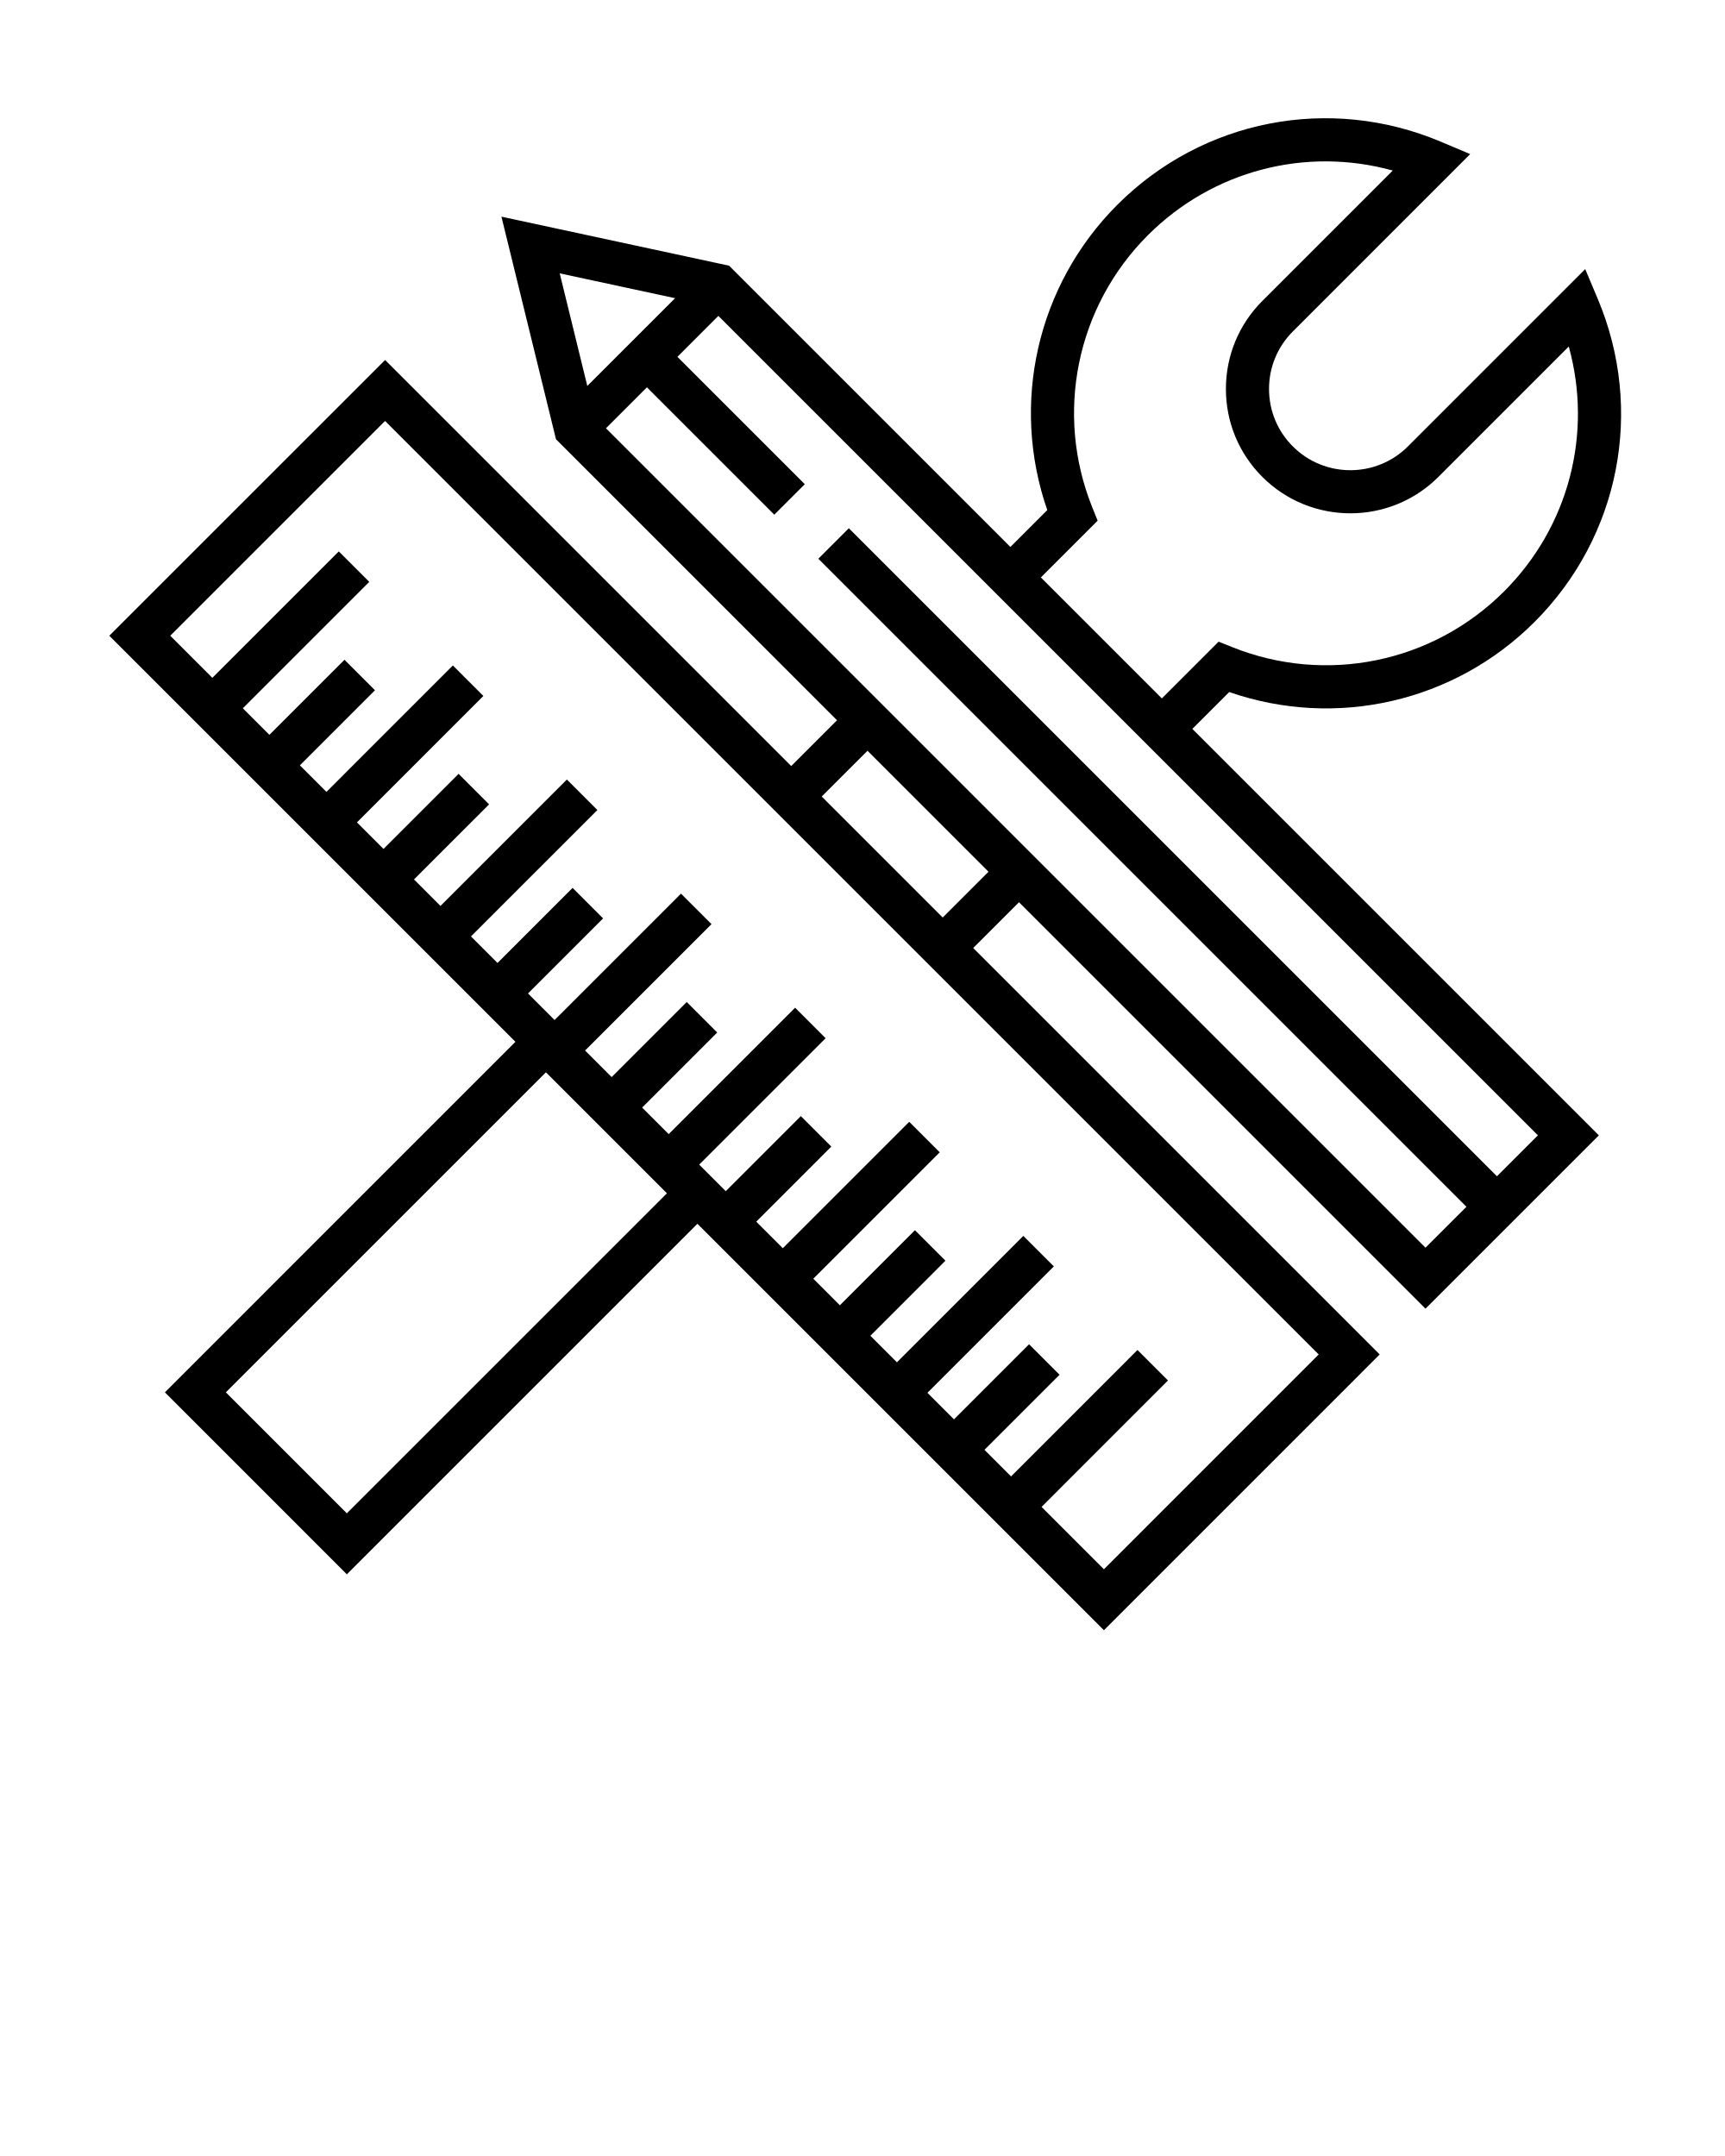
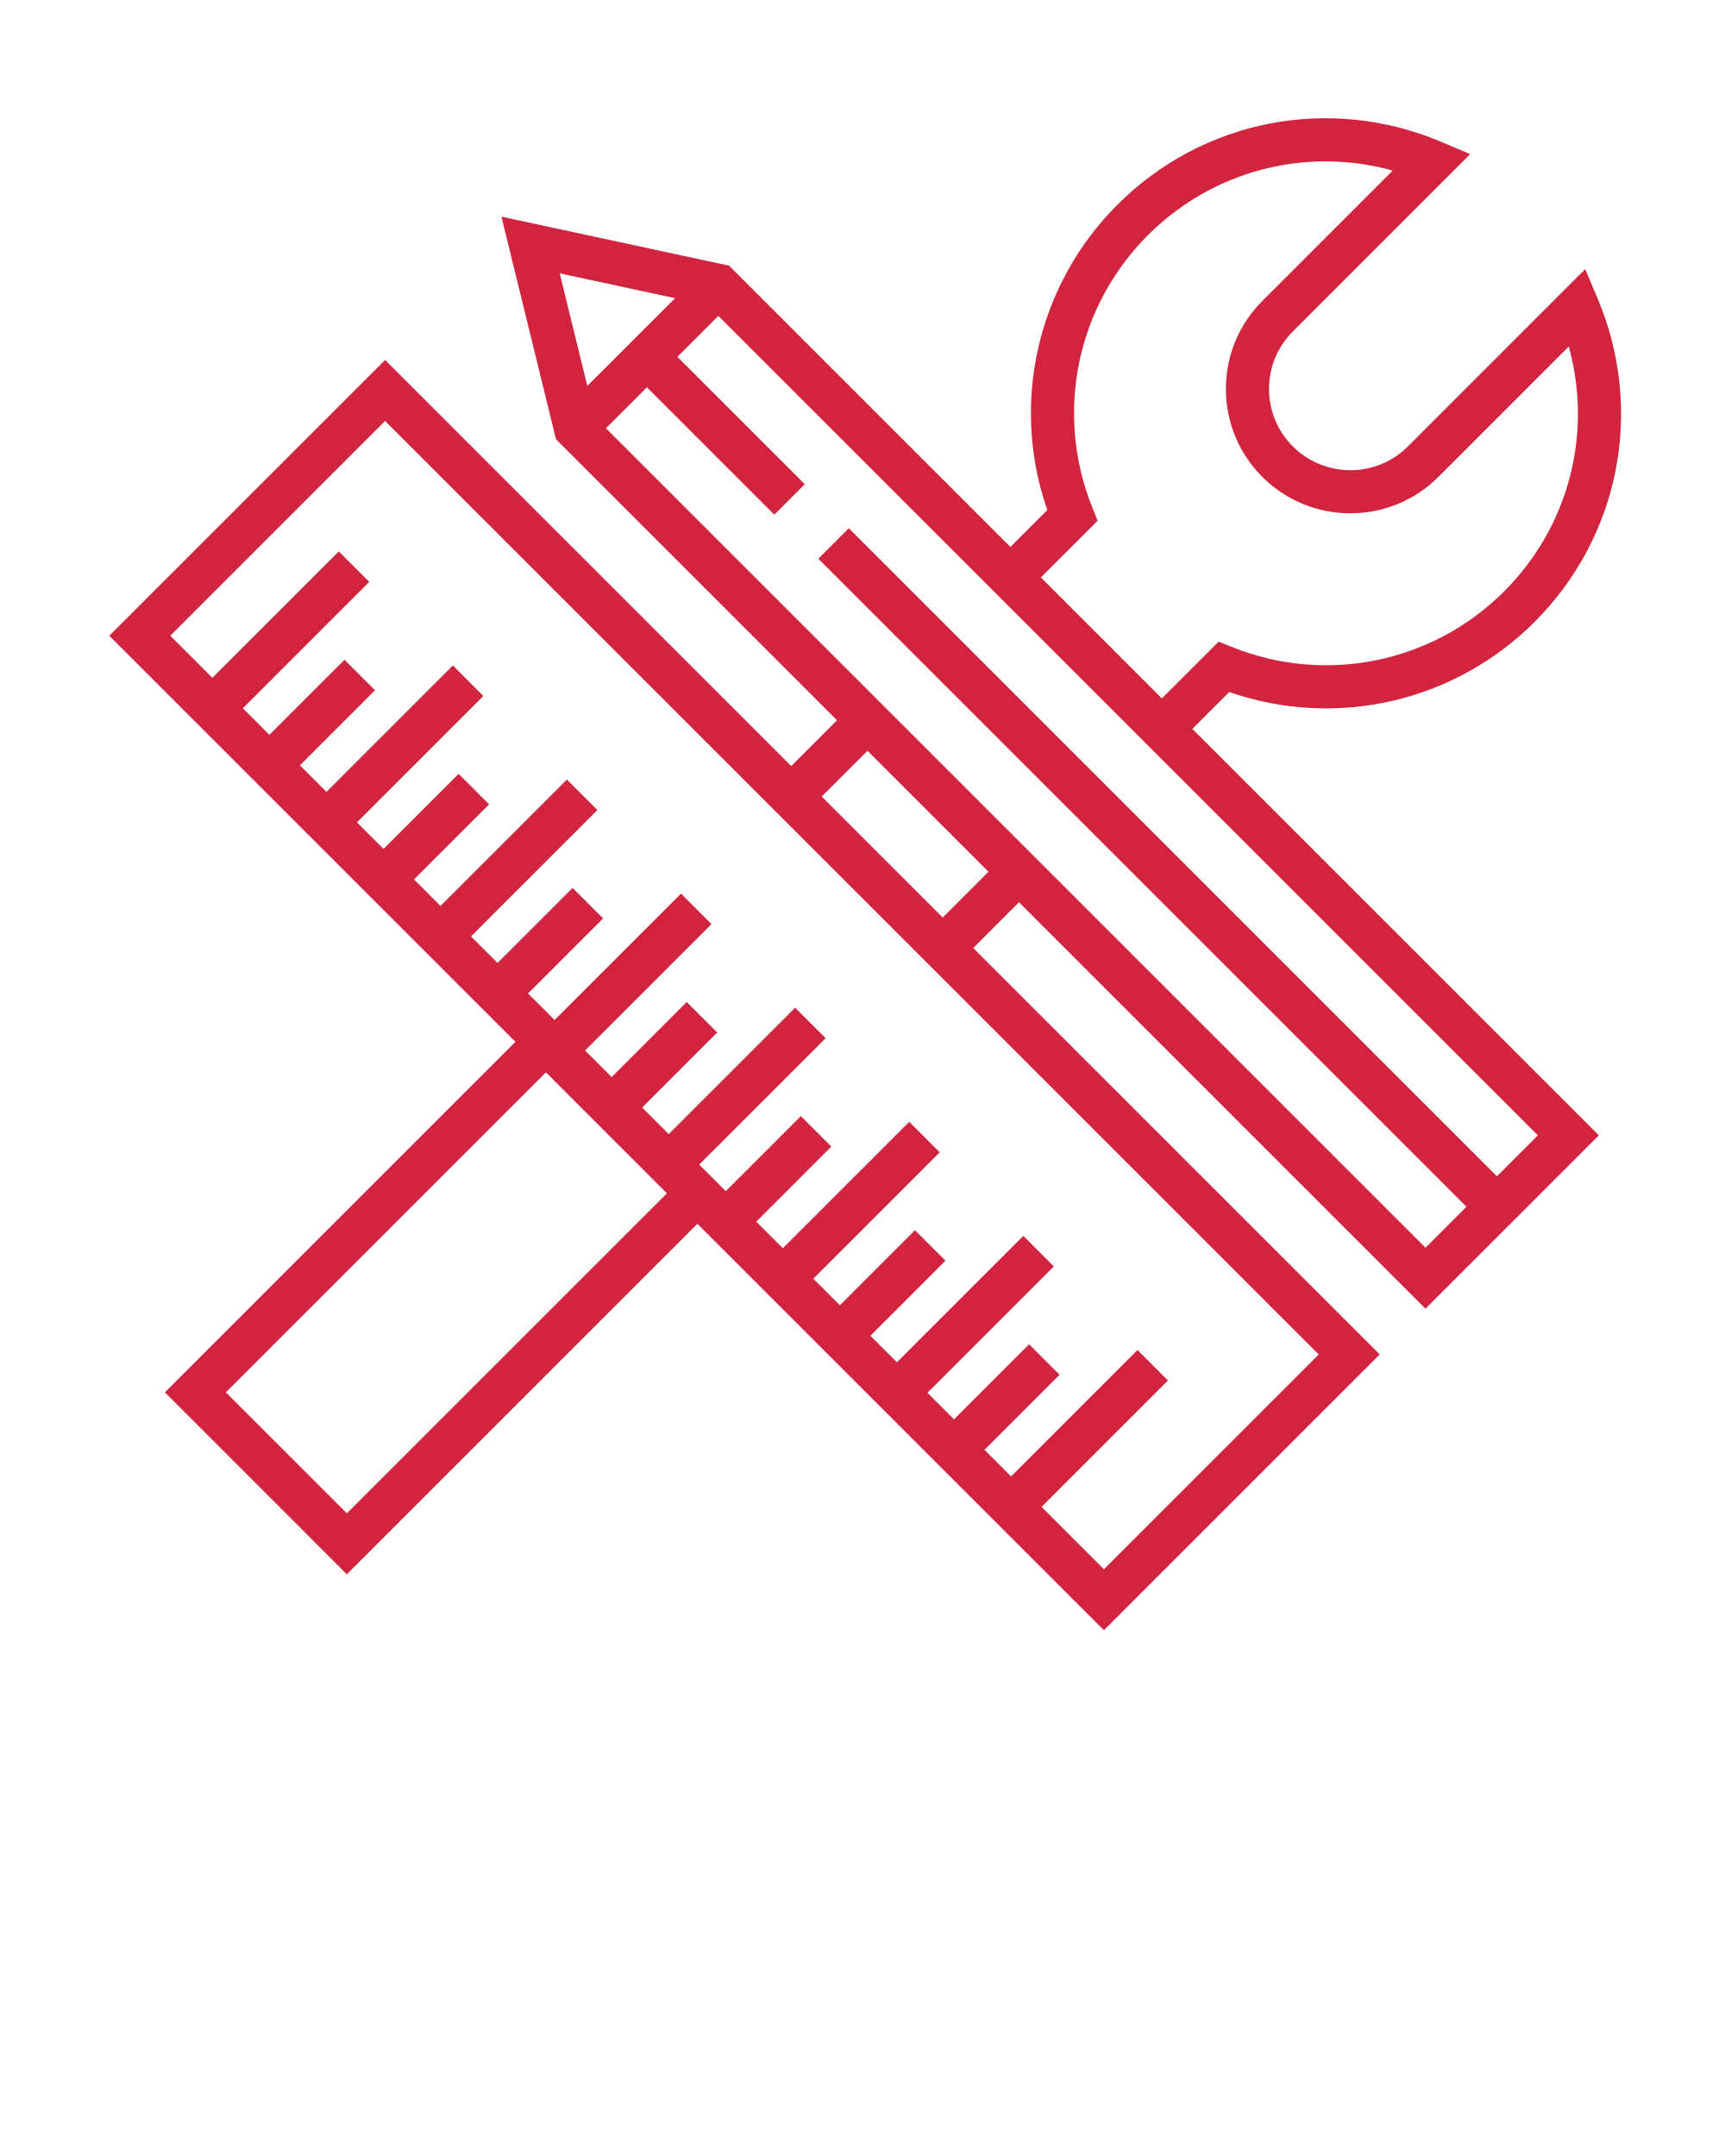
- <svg xmlns="http://www.w3.org/2000/svg" version="1.1" x="0px" y="0px" viewBox="0 0 100 125" enable-background="new 0 0 100 100" xml:space="preserve">
+ <svg xmlns="http://www.w3.org/2000/svg" fill="#d2243f" version="1.1" x="0px" y="0px" viewBox="0 0 100 125" enable-background="new 0 0 100 100" xml:space="preserve">
  <path d="M71.26,40.123c6.181,2.147,13.045,0.592,17.701-4.066c4.941-4.94,6.377-12.297,3.657-18.742l-0.722-1.712l-10.279,10.28  c-1.84,1.838-4.831,1.838-6.669,0c-0.891-0.89-1.381-2.074-1.381-3.333s0.49-2.443,1.381-3.334L85.228,8.934l-1.712-0.722  c-6.445-2.718-13.802-1.282-18.74,3.659c-4.658,4.658-6.21,11.525-4.064,17.702l-2.138,2.138L42.527,15.665l-0.26-0.261  l-13.198-2.842l3.162,12.904L48.523,41.76l-2.655,2.654L22.325,20.871L6.336,36.859L29.88,60.402L9.559,80.725l10.549,10.55  L40.43,70.952l23.565,23.565l15.987-15.989L56.418,54.964l2.654-2.655l23.565,23.565l10.05-10.049L69.122,42.26L71.26,40.123z   M63.631,30.188l-0.309-0.767c-2.189-5.441-0.925-11.637,3.221-15.783c3.762-3.762,9.167-5.145,14.196-3.75l-7.559,7.559  c-1.363,1.363-2.113,3.175-2.113,5.102s0.75,3.739,2.113,5.102c2.813,2.813,7.39,2.814,10.204,0l7.559-7.56  c1.395,5.03,0.013,10.435-3.75,14.198c-4.146,4.146-10.339,5.412-15.782,3.221l-0.767-0.308l-3.29,3.29l-7.014-7.014L63.631,30.188z   M39.136,17.288l-5.089,5.089l-1.6-6.529L39.136,17.288z M20.107,87.739l-7.014-7.015L31.647,62.17l7.015,7.015L20.107,87.739z   M63.995,90.982l-3.615-3.615l7.328-7.33L65.94,78.27l-7.328,7.33l-1.541-1.541l4.353-4.353l-1.768-1.768l-4.353,4.353l-1.539-1.539  l7.328-7.329l-1.768-1.768l-7.328,7.329l-1.54-1.539l4.352-4.353l-1.768-1.768l-4.352,4.353l-1.54-1.54l7.329-7.329l-1.768-1.768  l-7.329,7.329l-1.539-1.539l4.352-4.353l-1.768-1.768l-4.352,4.353l-1.541-1.54l7.33-7.329l-1.768-1.768l-7.33,7.329l-1.539-1.539  l4.353-4.353l-1.768-1.768l-4.353,4.353l-1.54-1.54l7.329-7.328l-1.768-1.768l-7.329,7.328l-1.54-1.54l4.353-4.353l-1.768-1.768  l-4.353,4.353l-1.539-1.539l7.329-7.329l-1.768-1.768l-7.329,7.329L24,50.987l4.353-4.352l-1.768-1.768l-4.353,4.352l-1.539-1.539  l7.328-7.329l-1.768-1.768l-7.328,7.329l-1.54-1.54l4.353-4.352l-1.768-1.768l-4.353,4.352l-1.539-1.539l7.329-7.329L19.64,31.97  l-7.329,7.329l-2.44-2.44l12.453-12.453l54.123,54.123L63.995,90.982z M54.65,53.196l-7.015-7.015l2.655-2.654l7.014,7.014  L54.65,53.196z M86.779,68.198L49.208,30.626l-1.768,1.768l37.571,37.572l-2.374,2.373L35.129,24.83l2.374-2.374l7.384,7.384  l1.768-1.768l-7.384-7.384l2.373-2.373l47.51,47.509L86.779,68.198z" />
</svg>
